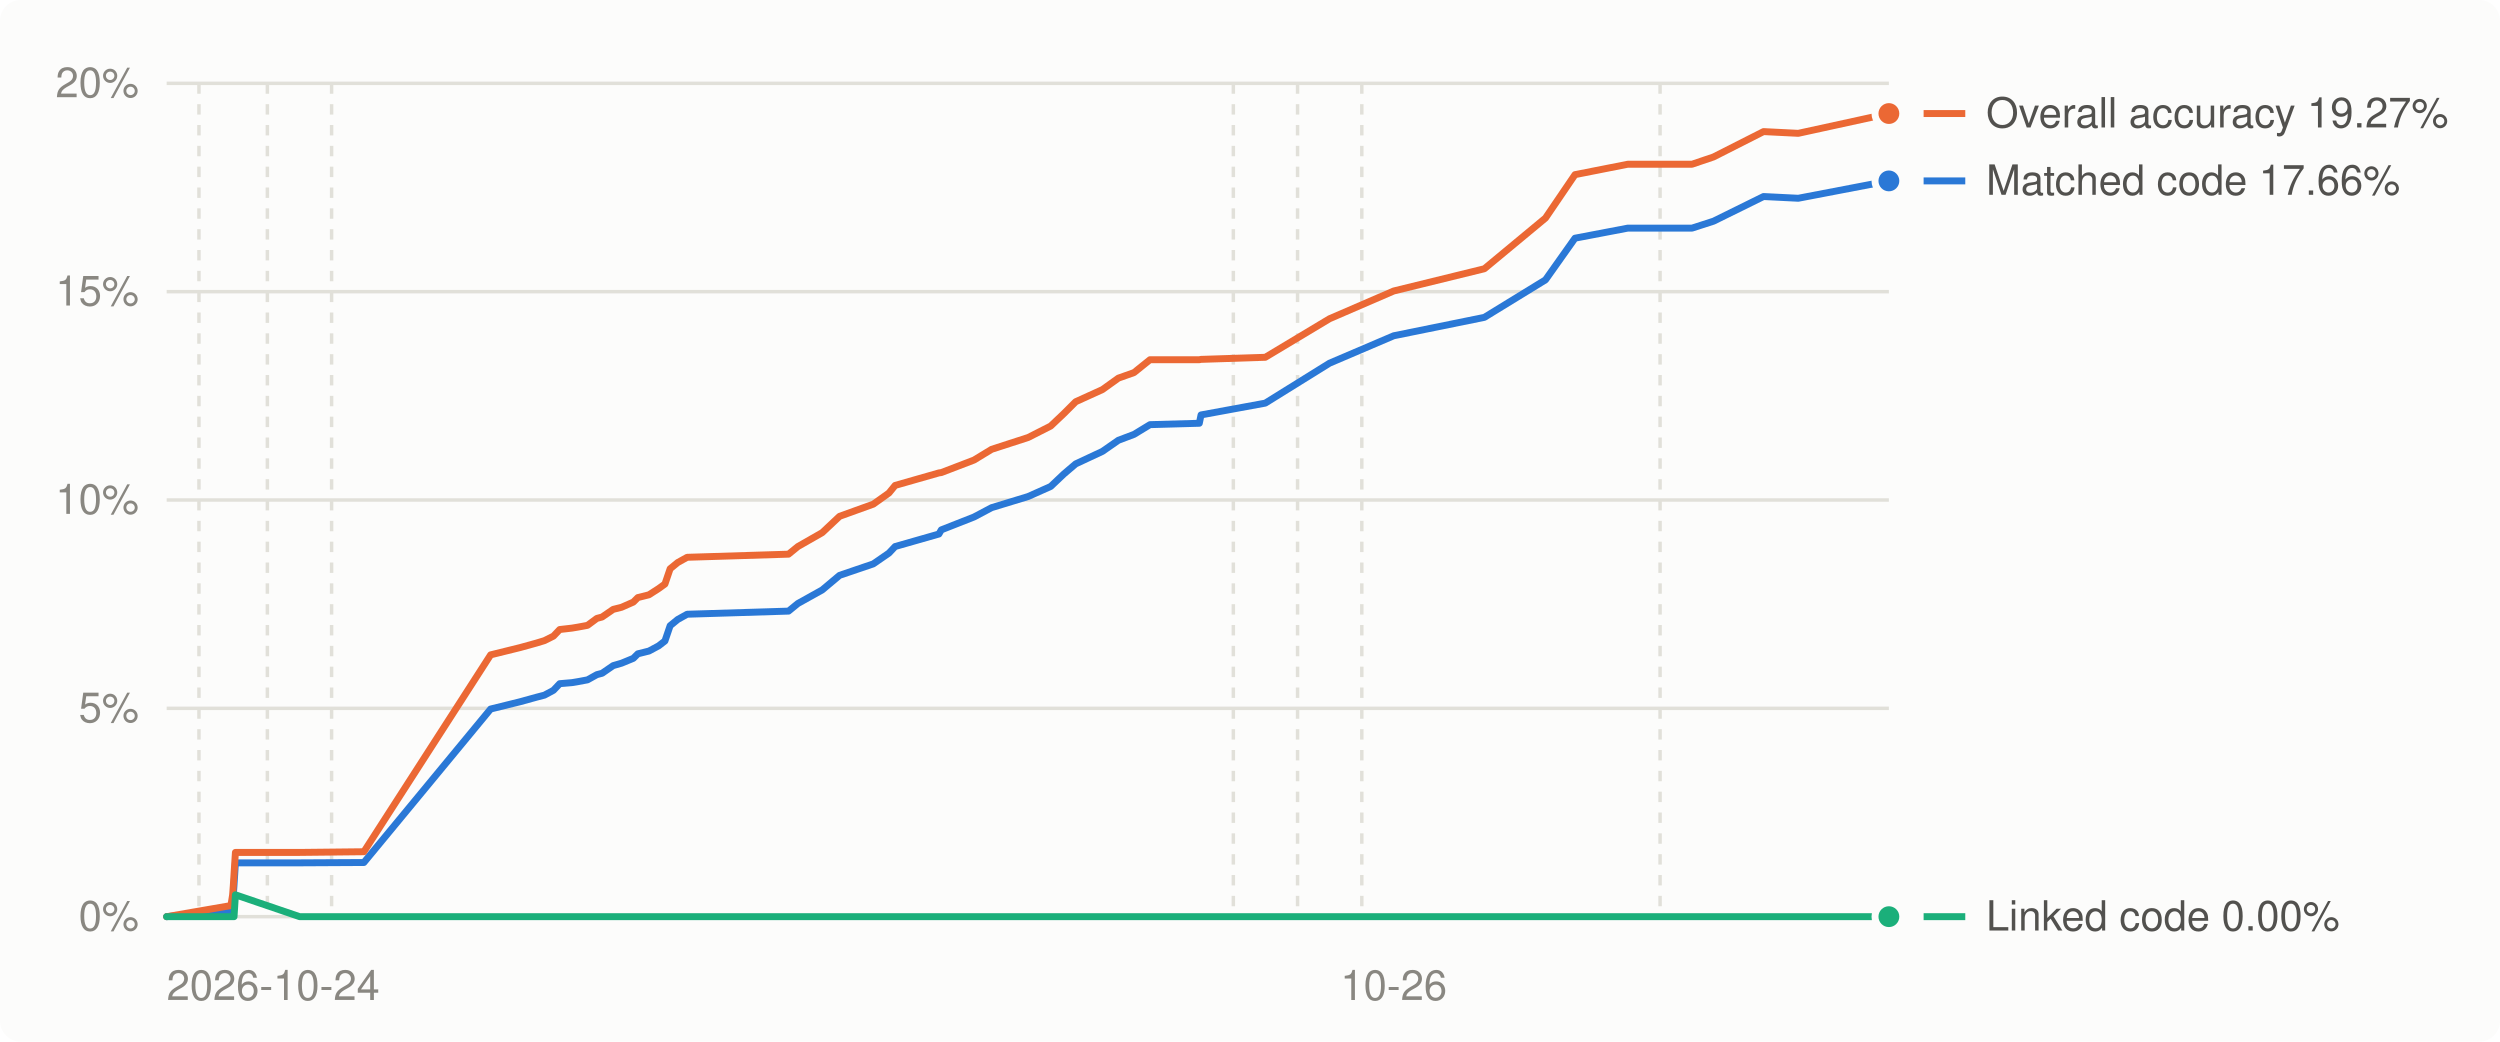
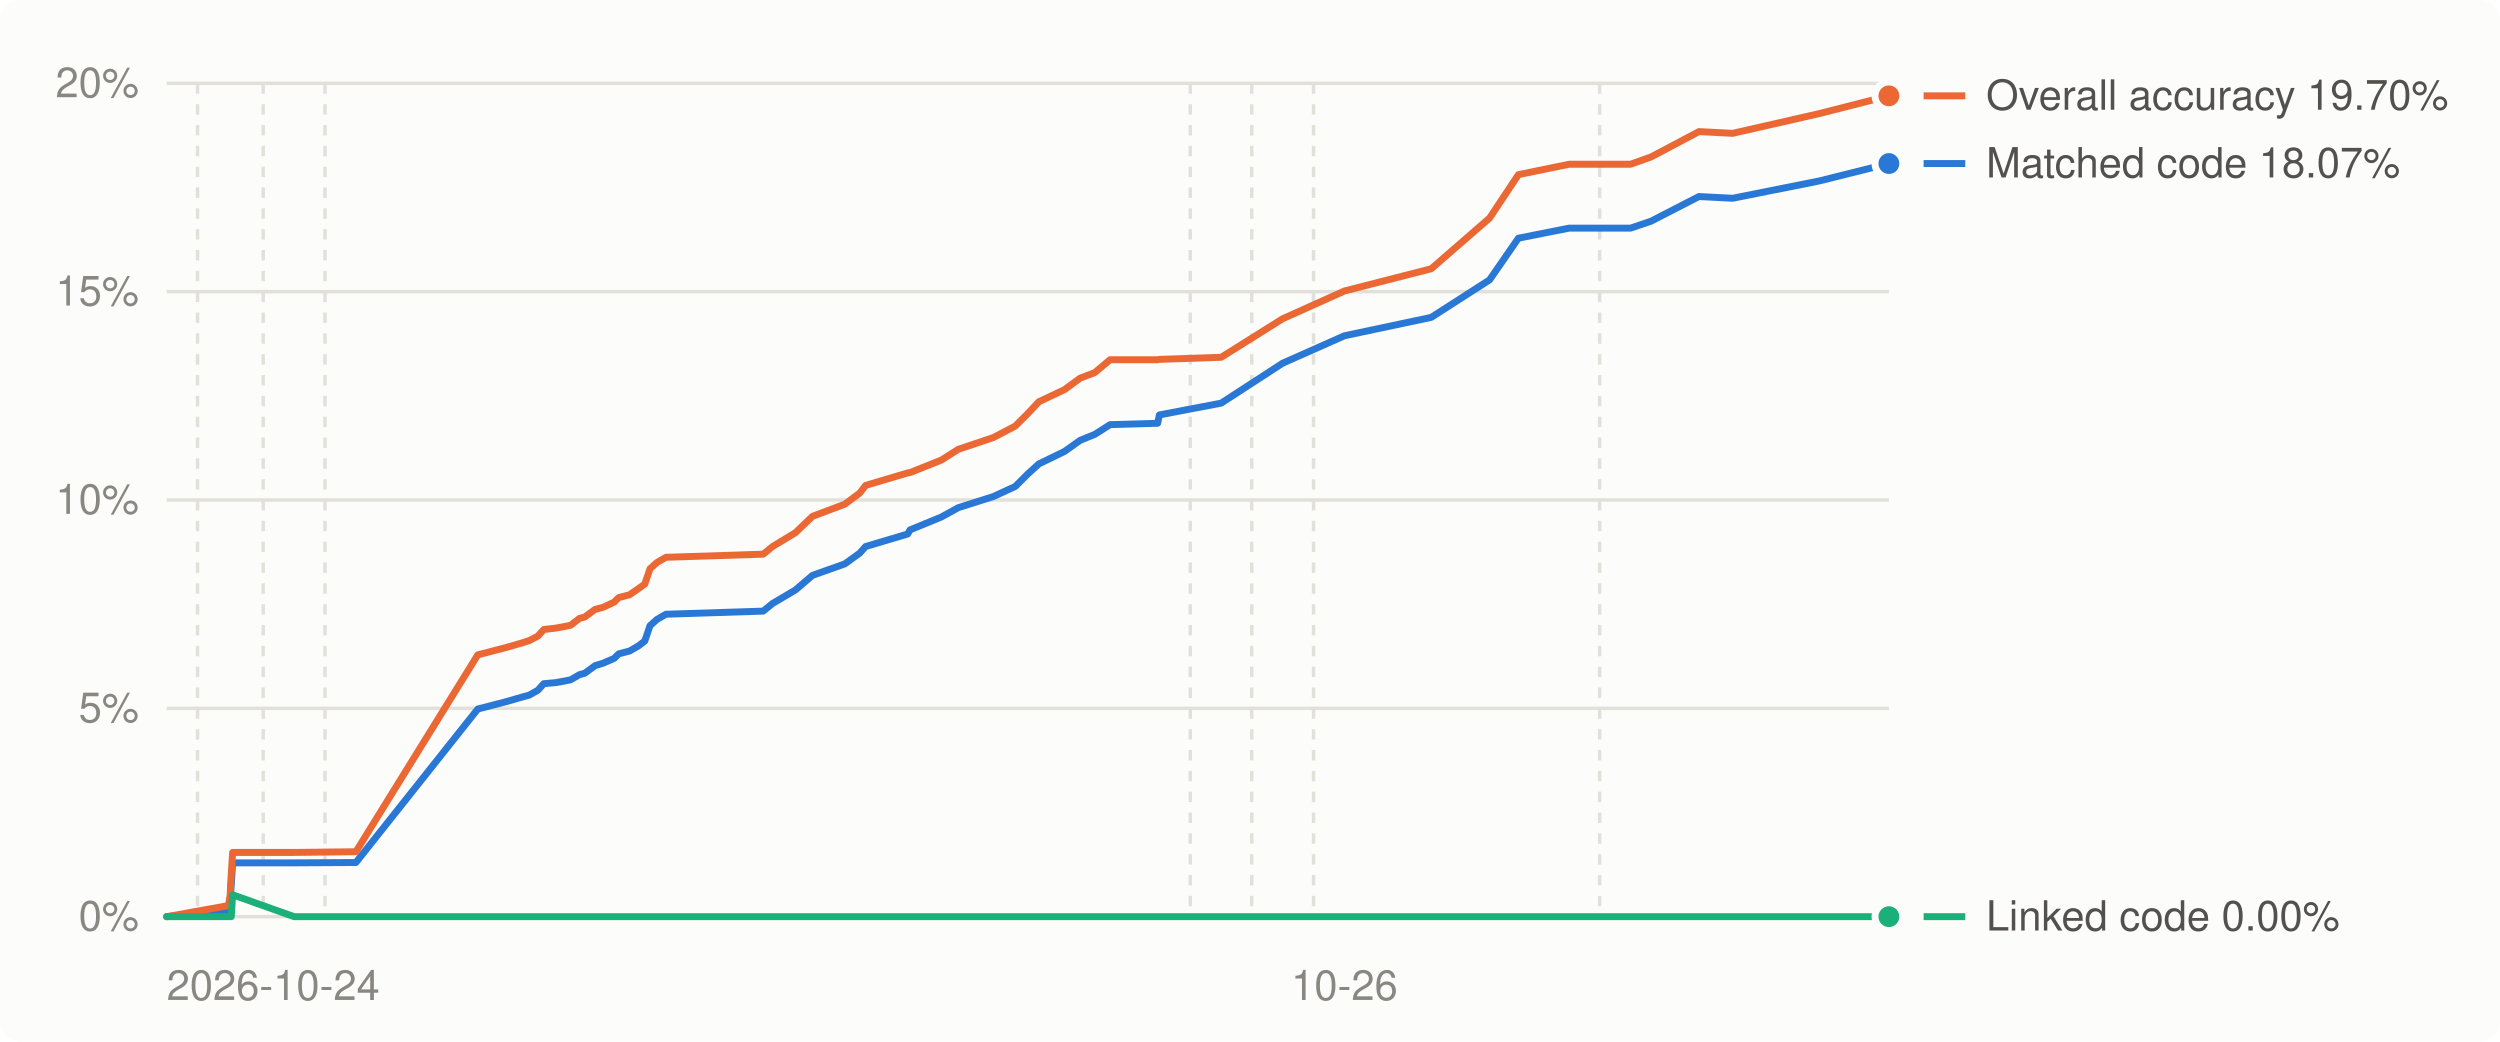
<svg xmlns="http://www.w3.org/2000/svg" viewBox="0 0 720 300" width="720" height="300" role="img" aria-label="Decompilation progress over time (USA)">
  <style>
.bg{fill:#fcfcfb}.grid{stroke:#e1e0d9}.muted{fill:#898781}.lbl{fill:#52514e}.ln0{stroke:#2a78d6}.dot0{fill:#2a78d6;stroke:#fcfcfb}.ln1{stroke:#eb6834}.dot1{fill:#eb6834;stroke:#fcfcfb}.ln2{stroke:#1baf7a}.dot2{fill:#1baf7a;stroke:#fcfcfb}
@media (prefers-color-scheme: dark){.bg{fill:#1a1a19}.grid{stroke:#2c2c2a}.muted{fill:#898781}.lbl{fill:#c3c2b7}.ln0{stroke:#3987e5}.dot0{fill:#3987e5;stroke:#1a1a19}.ln1{stroke:#d95926}.dot1{fill:#d95926;stroke:#1a1a19}.ln2{stroke:#199e70}.dot2{fill:#199e70;stroke:#1a1a19}}
text{font:12px -apple-system,BlinkMacSystemFont,'Segoe UI',Helvetica,Arial,sans-serif}
</style>
  <rect class="bg" width="720" height="300" rx="6" />
  <line x1="48" x2="544" y1="264.0" y2="264.0" class="grid" stroke-width="1" />
  <text x="40" y="268.0" class="muted" text-anchor="end">0%</text>
  <line x1="48" x2="544" y1="204.0" y2="204.0" class="grid" stroke-width="1" />
  <text x="40" y="208.0" class="muted" text-anchor="end">5%</text>
  <line x1="48" x2="544" y1="144.0" y2="144.0" class="grid" stroke-width="1" />
  <text x="40" y="148.0" class="muted" text-anchor="end">10%</text>
  <line x1="48" x2="544" y1="84.0" y2="84.0" class="grid" stroke-width="1" />
  <text x="40" y="88.0" class="muted" text-anchor="end">15%</text>
  <line x1="48" x2="544" y1="24.0" y2="24.0" class="grid" stroke-width="1" />
  <text x="40" y="28.0" class="muted" text-anchor="end">20%</text>
-   <line x1="57.3" x2="57.3" y1="24" y2="264" class="grid" stroke-width="1" stroke-dasharray="3 3" />
-   <line x1="77.0" x2="77.0" y1="24" y2="264" class="grid" stroke-width="1" stroke-dasharray="3 3" />
-   <line x1="95.5" x2="95.5" y1="24" y2="264" class="grid" stroke-width="1" stroke-dasharray="3 3" />
-   <line x1="355.2" x2="355.2" y1="24" y2="264" class="grid" stroke-width="1" stroke-dasharray="3 3" />
-   <line x1="373.7" x2="373.7" y1="24" y2="264" class="grid" stroke-width="1" stroke-dasharray="3 3" />
-   <line x1="392.2" x2="392.2" y1="24" y2="264" class="grid" stroke-width="1" stroke-dasharray="3 3" />
-   <line x1="478.1" x2="478.1" y1="24" y2="264" class="grid" stroke-width="1" stroke-dasharray="3 3" />
+   <line x1="56.9" x2="56.9" y1="24" y2="264" class="grid" stroke-width="1" stroke-dasharray="3 3" />
+   <line x1="75.8" x2="75.8" y1="24" y2="264" class="grid" stroke-width="1" stroke-dasharray="3 3" />
+   <line x1="93.6" x2="93.6" y1="24" y2="264" class="grid" stroke-width="1" stroke-dasharray="3 3" />
+   <line x1="342.8" x2="342.8" y1="24" y2="264" class="grid" stroke-width="1" stroke-dasharray="3 3" />
+   <line x1="360.5" x2="360.5" y1="24" y2="264" class="grid" stroke-width="1" stroke-dasharray="3 3" />
+   <line x1="378.3" x2="378.3" y1="24" y2="264" class="grid" stroke-width="1" stroke-dasharray="3 3" />
+   <line x1="460.7" x2="460.7" y1="24" y2="264" class="grid" stroke-width="1" stroke-dasharray="3 3" />
  <text class="muted" x="48.0" y="288" text-anchor="start">2026-10-24</text>
-   <text class="muted" x="401.4" y="288" text-anchor="middle">10-26</text>
-   <polyline points="48.0,264.0 66.5,262.3 67.0,259.6 67.2,257.7 67.4,254.8 67.6,251.7 67.8,248.5 86.3,248.5 104.8,248.4 141.3,204.2 149.8,202.1 154.5,200.8 156.8,200.2 159.4,198.8 161.2,196.9 164.7,196.6 166.5,196.3 169.2,195.8 171.9,194.3 173.4,193.9 175.0,192.8 176.6,191.7 179.0,191.0 182.4,189.6 183.7,188.3 186.9,187.5 189.7,186.0 191.5,184.6 193.0,180.2 195.2,178.4 197.9,176.9 227.1,176.0 229.8,173.8 236.8,169.9 241.8,165.7 251.5,162.4 256.0,159.3 257.8,157.4 270.4,153.8 271.1,152.6 280.5,148.9 285.6,146.2 296.1,143.0 302.6,140.1 306.4,136.5 309.8,133.6 317.5,130.0 322.1,126.8 326.6,125.1 331.2,122.3 345.4,121.9 345.9,119.5 364.4,116.1 382.9,104.6 401.4,96.7 427.5,91.4 445.1,80.6 453.6,68.6 468.8,65.7 487.3,65.7 493.5,63.7 507.9,56.6 517.9,57.1 544.0,52.1" fill="none" class="ln0" stroke-width="2" stroke-linejoin="round" stroke-linecap="round" />
-   <polyline points="48.0,264.0 66.5,260.8 67.0,257.7 67.2,254.9 67.4,251.8 67.6,248.6 67.8,245.5 86.3,245.5 104.8,245.3 141.3,188.6 149.8,186.5 154.5,185.2 156.8,184.5 159.4,183.2 161.2,181.3 164.7,180.9 166.5,180.6 169.2,180.1 171.9,178.1 173.4,177.7 175.0,176.6 176.6,175.5 179.0,174.9 182.4,173.4 183.7,172.1 186.9,171.3 189.7,169.5 191.5,168.2 193.0,163.8 195.2,162.0 197.9,160.5 227.1,159.6 229.8,157.4 236.8,153.4 241.8,148.7 251.5,145.2 256.0,142.0 257.8,139.8 270.4,136.2 271.1,136.1 280.5,132.5 285.6,129.4 296.1,126.0 302.6,122.7 306.4,119.1 309.8,115.7 317.5,112.2 322.1,108.9 326.6,107.3 331.2,103.6 345.4,103.6 345.9,103.5 364.4,102.9 382.9,91.8 401.4,83.8 427.5,77.4 445.1,62.8 453.6,50.3 468.8,47.3 487.3,47.3 493.5,45.2 507.9,37.9 517.9,38.4 544.0,32.7" fill="none" class="ln1" stroke-width="2" stroke-linejoin="round" stroke-linecap="round" />
-   <polyline points="48.0,264.0 66.5,264.0 67.0,264.0 67.2,264.0 67.4,264.0 67.6,260.9 67.8,257.7 86.3,264.0 104.8,264.0 141.3,264.0 149.8,264.0 154.5,264.0 156.8,264.0 159.4,264.0 161.2,264.0 164.7,264.0 166.5,264.0 169.2,264.0 171.9,264.0 173.4,264.0 175.0,264.0 176.6,264.0 179.0,264.0 182.4,264.0 183.7,264.0 186.9,264.0 189.7,264.0 191.5,264.0 193.0,264.0 195.2,264.0 197.9,264.0 227.1,264.0 229.8,264.0 236.8,264.0 241.8,264.0 251.5,264.0 256.0,264.0 257.8,264.0 270.4,264.0 271.1,264.0 280.5,264.0 285.6,264.0 296.1,264.0 302.6,264.0 306.4,264.0 309.8,264.0 317.5,264.0 322.1,264.0 326.6,264.0 331.2,264.0 345.4,264.0 345.9,264.0 364.4,264.0 382.9,264.0 401.4,264.0 427.5,264.0 445.1,264.0 453.6,264.0 468.8,264.0 487.3,264.0 493.5,264.0 507.9,264.0 517.9,264.0 544.0,264.0" fill="none" class="ln2" stroke-width="2" stroke-linejoin="round" stroke-linecap="round" />
-   <circle cx="544.0" cy="52.1" r="4" class="dot0" stroke-width="2" />
-   <circle cx="544.0" cy="32.7" r="4" class="dot1" stroke-width="2" />
+   <text class="muted" x="387.2" y="288" text-anchor="middle">10-26</text>
+   <polyline points="48.0,264.0 65.8,262.3 66.3,259.6 66.4,257.7 66.6,254.8 66.8,251.7 67.0,248.5 84.7,248.5 102.5,248.4 137.6,204.2 145.7,202.1 150.2,200.8 152.4,200.2 154.9,198.8 156.6,196.9 160.0,196.6 161.7,196.3 164.3,195.8 166.9,194.3 168.4,193.9 169.9,192.8 171.4,191.7 173.7,191.0 176.9,189.6 178.2,188.3 181.3,187.5 183.9,186.0 185.7,184.6 187.2,180.2 189.2,178.4 191.8,176.9 219.8,176.0 222.5,173.8 229.1,169.9 234.0,165.7 243.3,162.4 247.6,159.3 249.3,157.4 261.4,153.8 262.1,152.6 271.1,148.9 276.0,146.2 286.1,143.0 292.4,140.1 296.0,136.5 299.2,133.6 306.6,130.0 311.1,126.8 315.3,125.1 319.7,122.3 333.4,121.9 333.9,119.5 351.7,116.1 369.4,104.6 387.2,96.7 412.2,91.4 429.0,80.6 437.3,68.6 451.9,65.7 469.6,65.7 475.5,63.7 489.3,56.6 499.0,57.1 524.0,52.1 544.0,47.1" fill="none" class="ln0" stroke-width="2" stroke-linejoin="round" stroke-linecap="round" />
+   <polyline points="48.0,264.0 65.8,260.8 66.3,257.7 66.4,254.9 66.6,251.8 66.8,248.6 67.0,245.5 84.7,245.5 102.5,245.3 137.6,188.6 145.7,186.5 150.2,185.2 152.4,184.5 154.9,183.2 156.6,181.3 160.0,180.9 161.7,180.6 164.3,180.1 166.9,178.1 168.4,177.7 169.9,176.6 171.4,175.5 173.7,174.9 176.9,173.4 178.2,172.1 181.3,171.3 183.9,169.5 185.7,168.2 187.2,163.8 189.2,162.0 191.8,160.5 219.8,159.6 222.5,157.4 229.1,153.4 234.0,148.7 243.3,145.2 247.6,142.0 249.3,139.8 261.4,136.2 262.1,136.1 271.1,132.5 276.0,129.4 286.1,126.0 292.4,122.7 296.0,119.1 299.2,115.7 306.6,112.2 311.1,108.9 315.3,107.3 319.7,103.6 333.4,103.6 333.9,103.5 351.7,102.9 369.4,91.8 387.2,83.8 412.2,77.4 429.0,62.8 437.3,50.3 451.9,47.3 469.6,47.3 475.5,45.2 489.3,37.9 499.0,38.4 524.0,32.7 544.0,27.6" fill="none" class="ln1" stroke-width="2" stroke-linejoin="round" stroke-linecap="round" />
+   <polyline points="48.0,264.0 65.8,264.0 66.3,264.0 66.4,264.0 66.6,264.0 66.8,260.9 67.0,257.7 84.7,264.0 102.5,264.0 137.6,264.0 145.7,264.0 150.2,264.0 152.4,264.0 154.9,264.0 156.6,264.0 160.0,264.0 161.7,264.0 164.3,264.0 166.9,264.0 168.4,264.0 169.9,264.0 171.4,264.0 173.7,264.0 176.9,264.0 178.2,264.0 181.3,264.0 183.9,264.0 185.7,264.0 187.2,264.0 189.2,264.0 191.8,264.0 219.8,264.0 222.5,264.0 229.1,264.0 234.0,264.0 243.3,264.0 247.6,264.0 249.3,264.0 261.4,264.0 262.1,264.0 271.1,264.0 276.0,264.0 286.1,264.0 292.4,264.0 296.0,264.0 299.2,264.0 306.6,264.0 311.1,264.0 315.3,264.0 319.7,264.0 333.4,264.0 333.9,264.0 351.7,264.0 369.4,264.0 387.2,264.0 412.2,264.0 429.0,264.0 437.3,264.0 451.9,264.0 469.6,264.0 475.5,264.0 489.3,264.0 499.0,264.0 524.0,264.0 544.0,264.0" fill="none" class="ln2" stroke-width="2" stroke-linejoin="round" stroke-linecap="round" />
+   <circle cx="544.0" cy="47.1" r="4" class="dot0" stroke-width="2" />
+   <circle cx="544.0" cy="27.6" r="4" class="dot1" stroke-width="2" />
  <circle cx="544.0" cy="264.0" r="4" class="dot2" stroke-width="2" />
  <line x1="554" x2="566" y1="264.0" y2="264.0" class="ln2" stroke-width="2" />
  <text class="lbl" x="572" y="268.0">Linked code 0.00%</text>
-   <line x1="554" x2="566" y1="52.1" y2="52.1" class="ln0" stroke-width="2" />
-   <text class="lbl" x="572" y="56.1">Matched code 17.66%</text>
-   <line x1="554" x2="566" y1="32.7" y2="32.7" class="ln1" stroke-width="2" />
-   <text class="lbl" x="572" y="36.7">Overall accuracy 19.27%</text>
+   <line x1="554" x2="566" y1="47.1" y2="47.1" class="ln0" stroke-width="2" />
+   <text class="lbl" x="572" y="51.1">Matched code 18.07%</text>
+   <line x1="554" x2="566" y1="27.6" y2="27.6" class="ln1" stroke-width="2" />
+   <text class="lbl" x="572" y="31.6">Overall accuracy 19.70%</text>
</svg>
